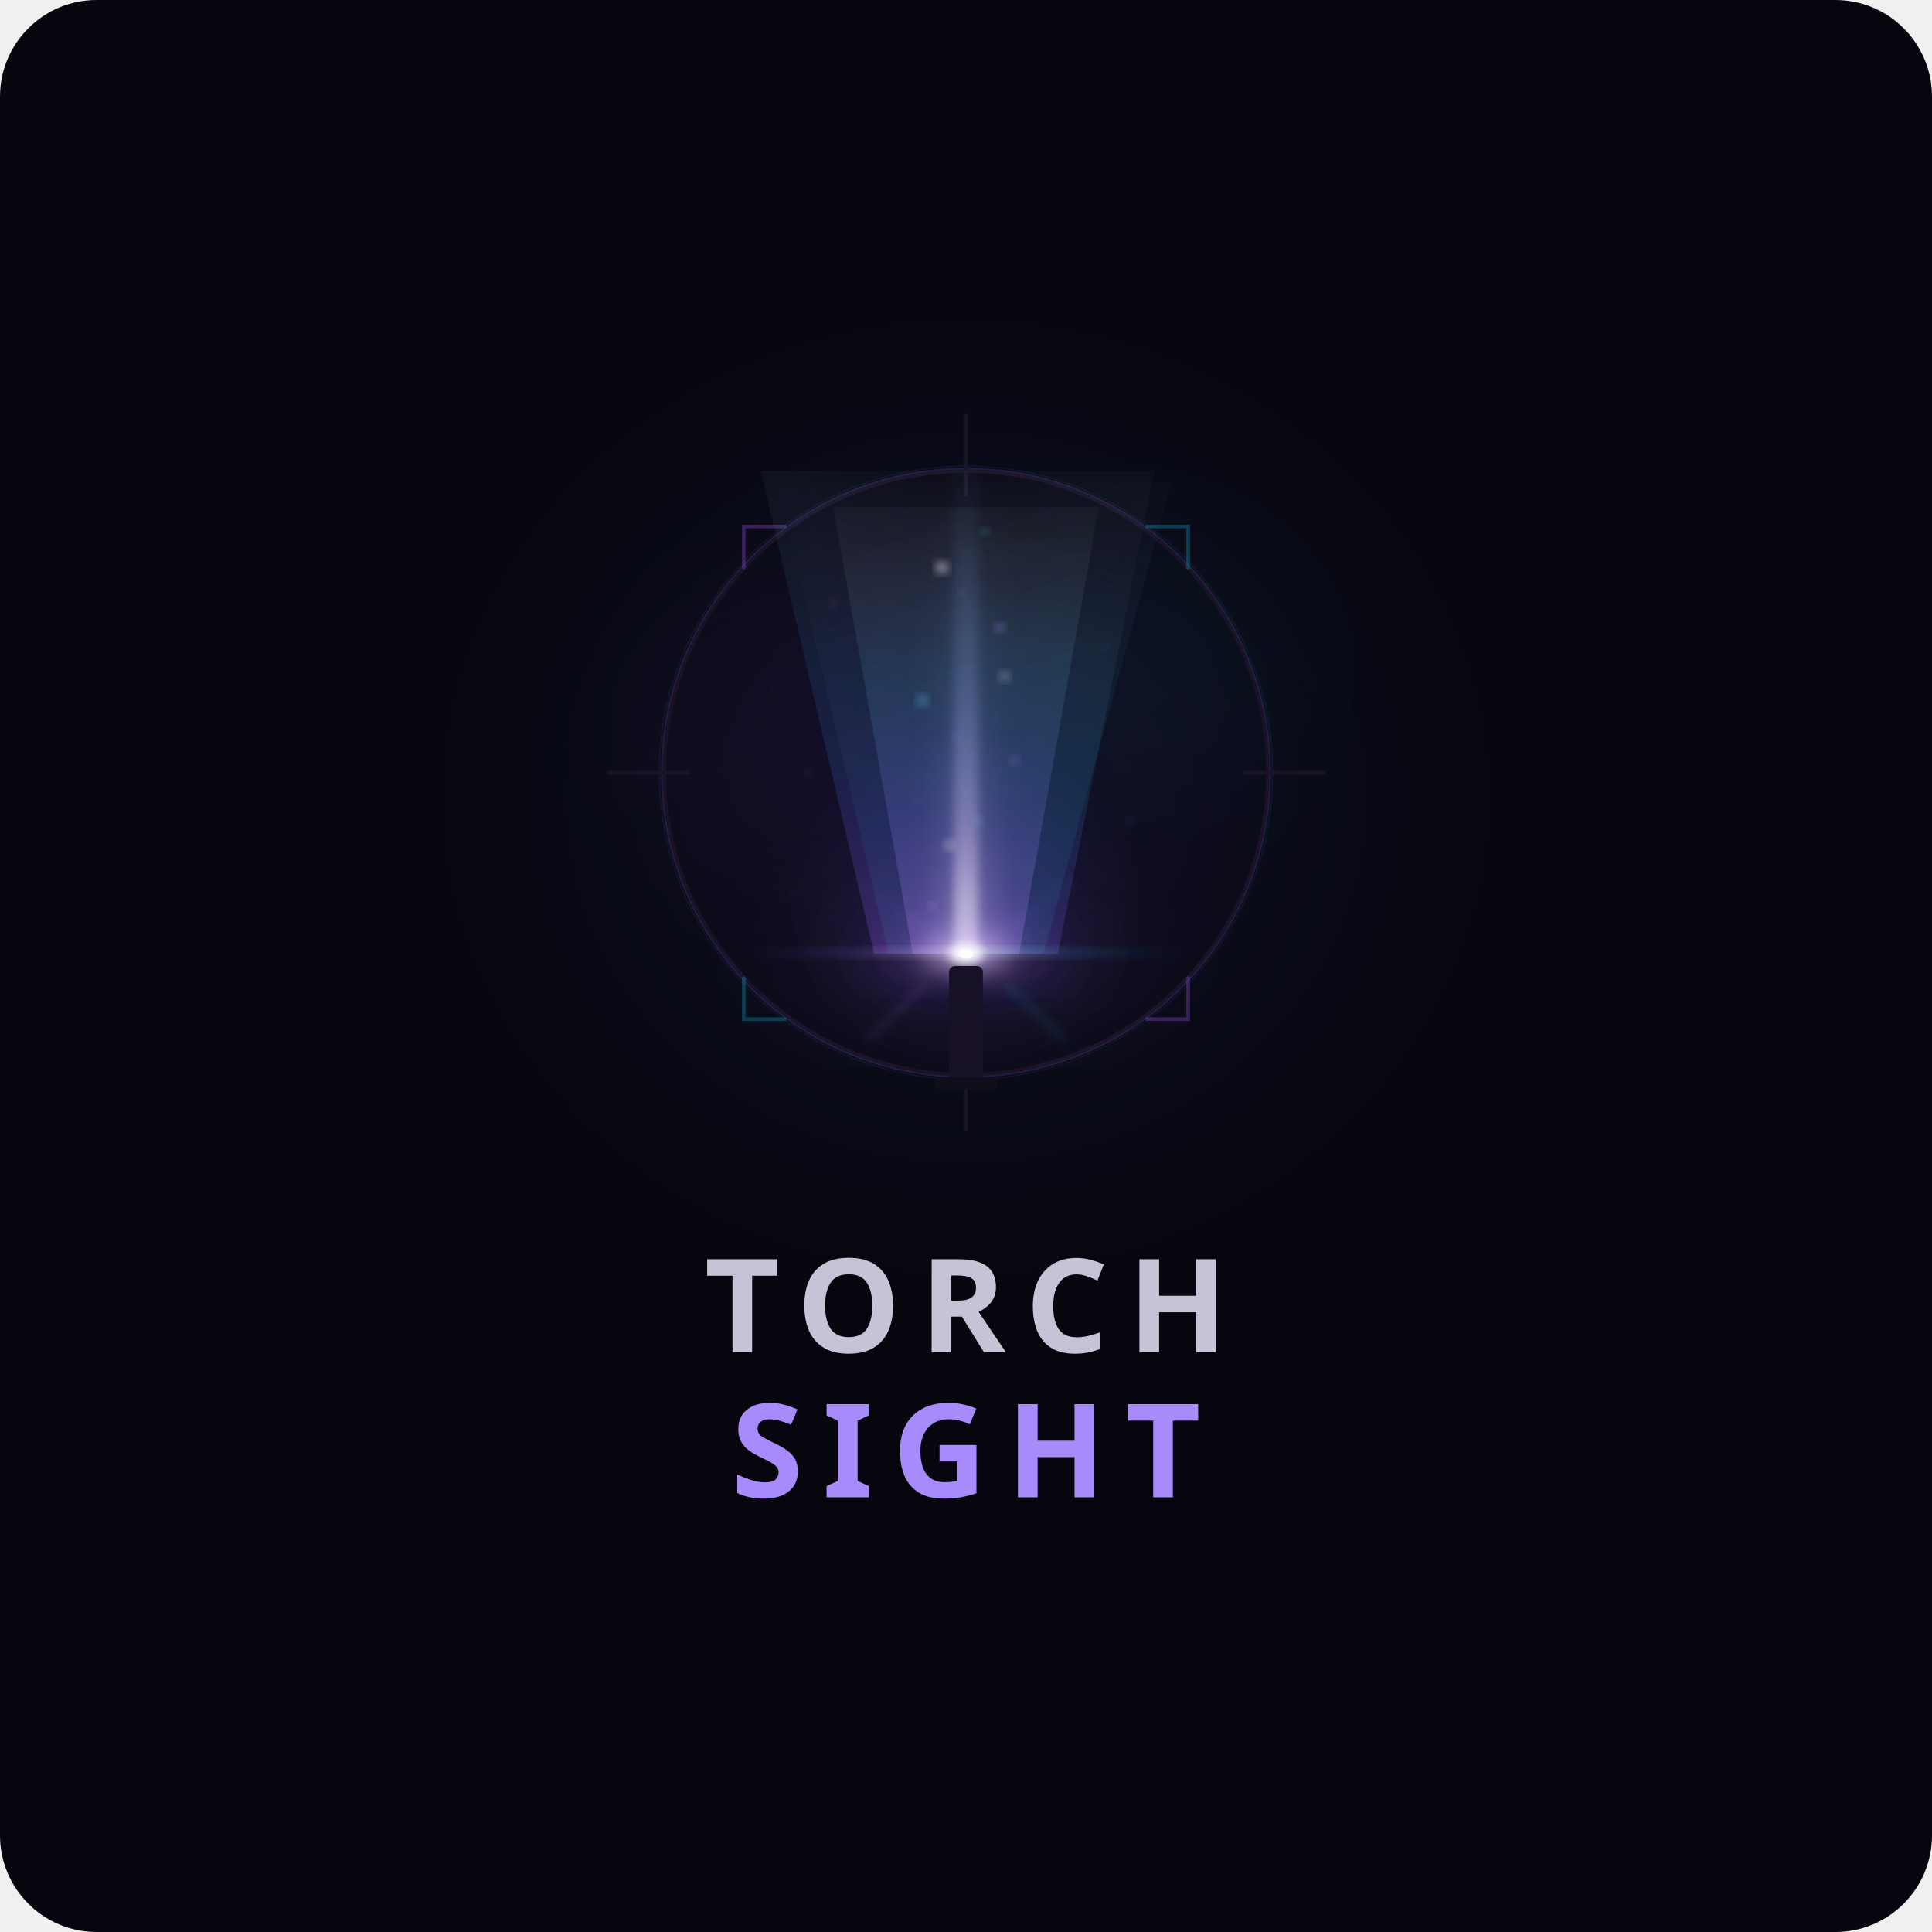
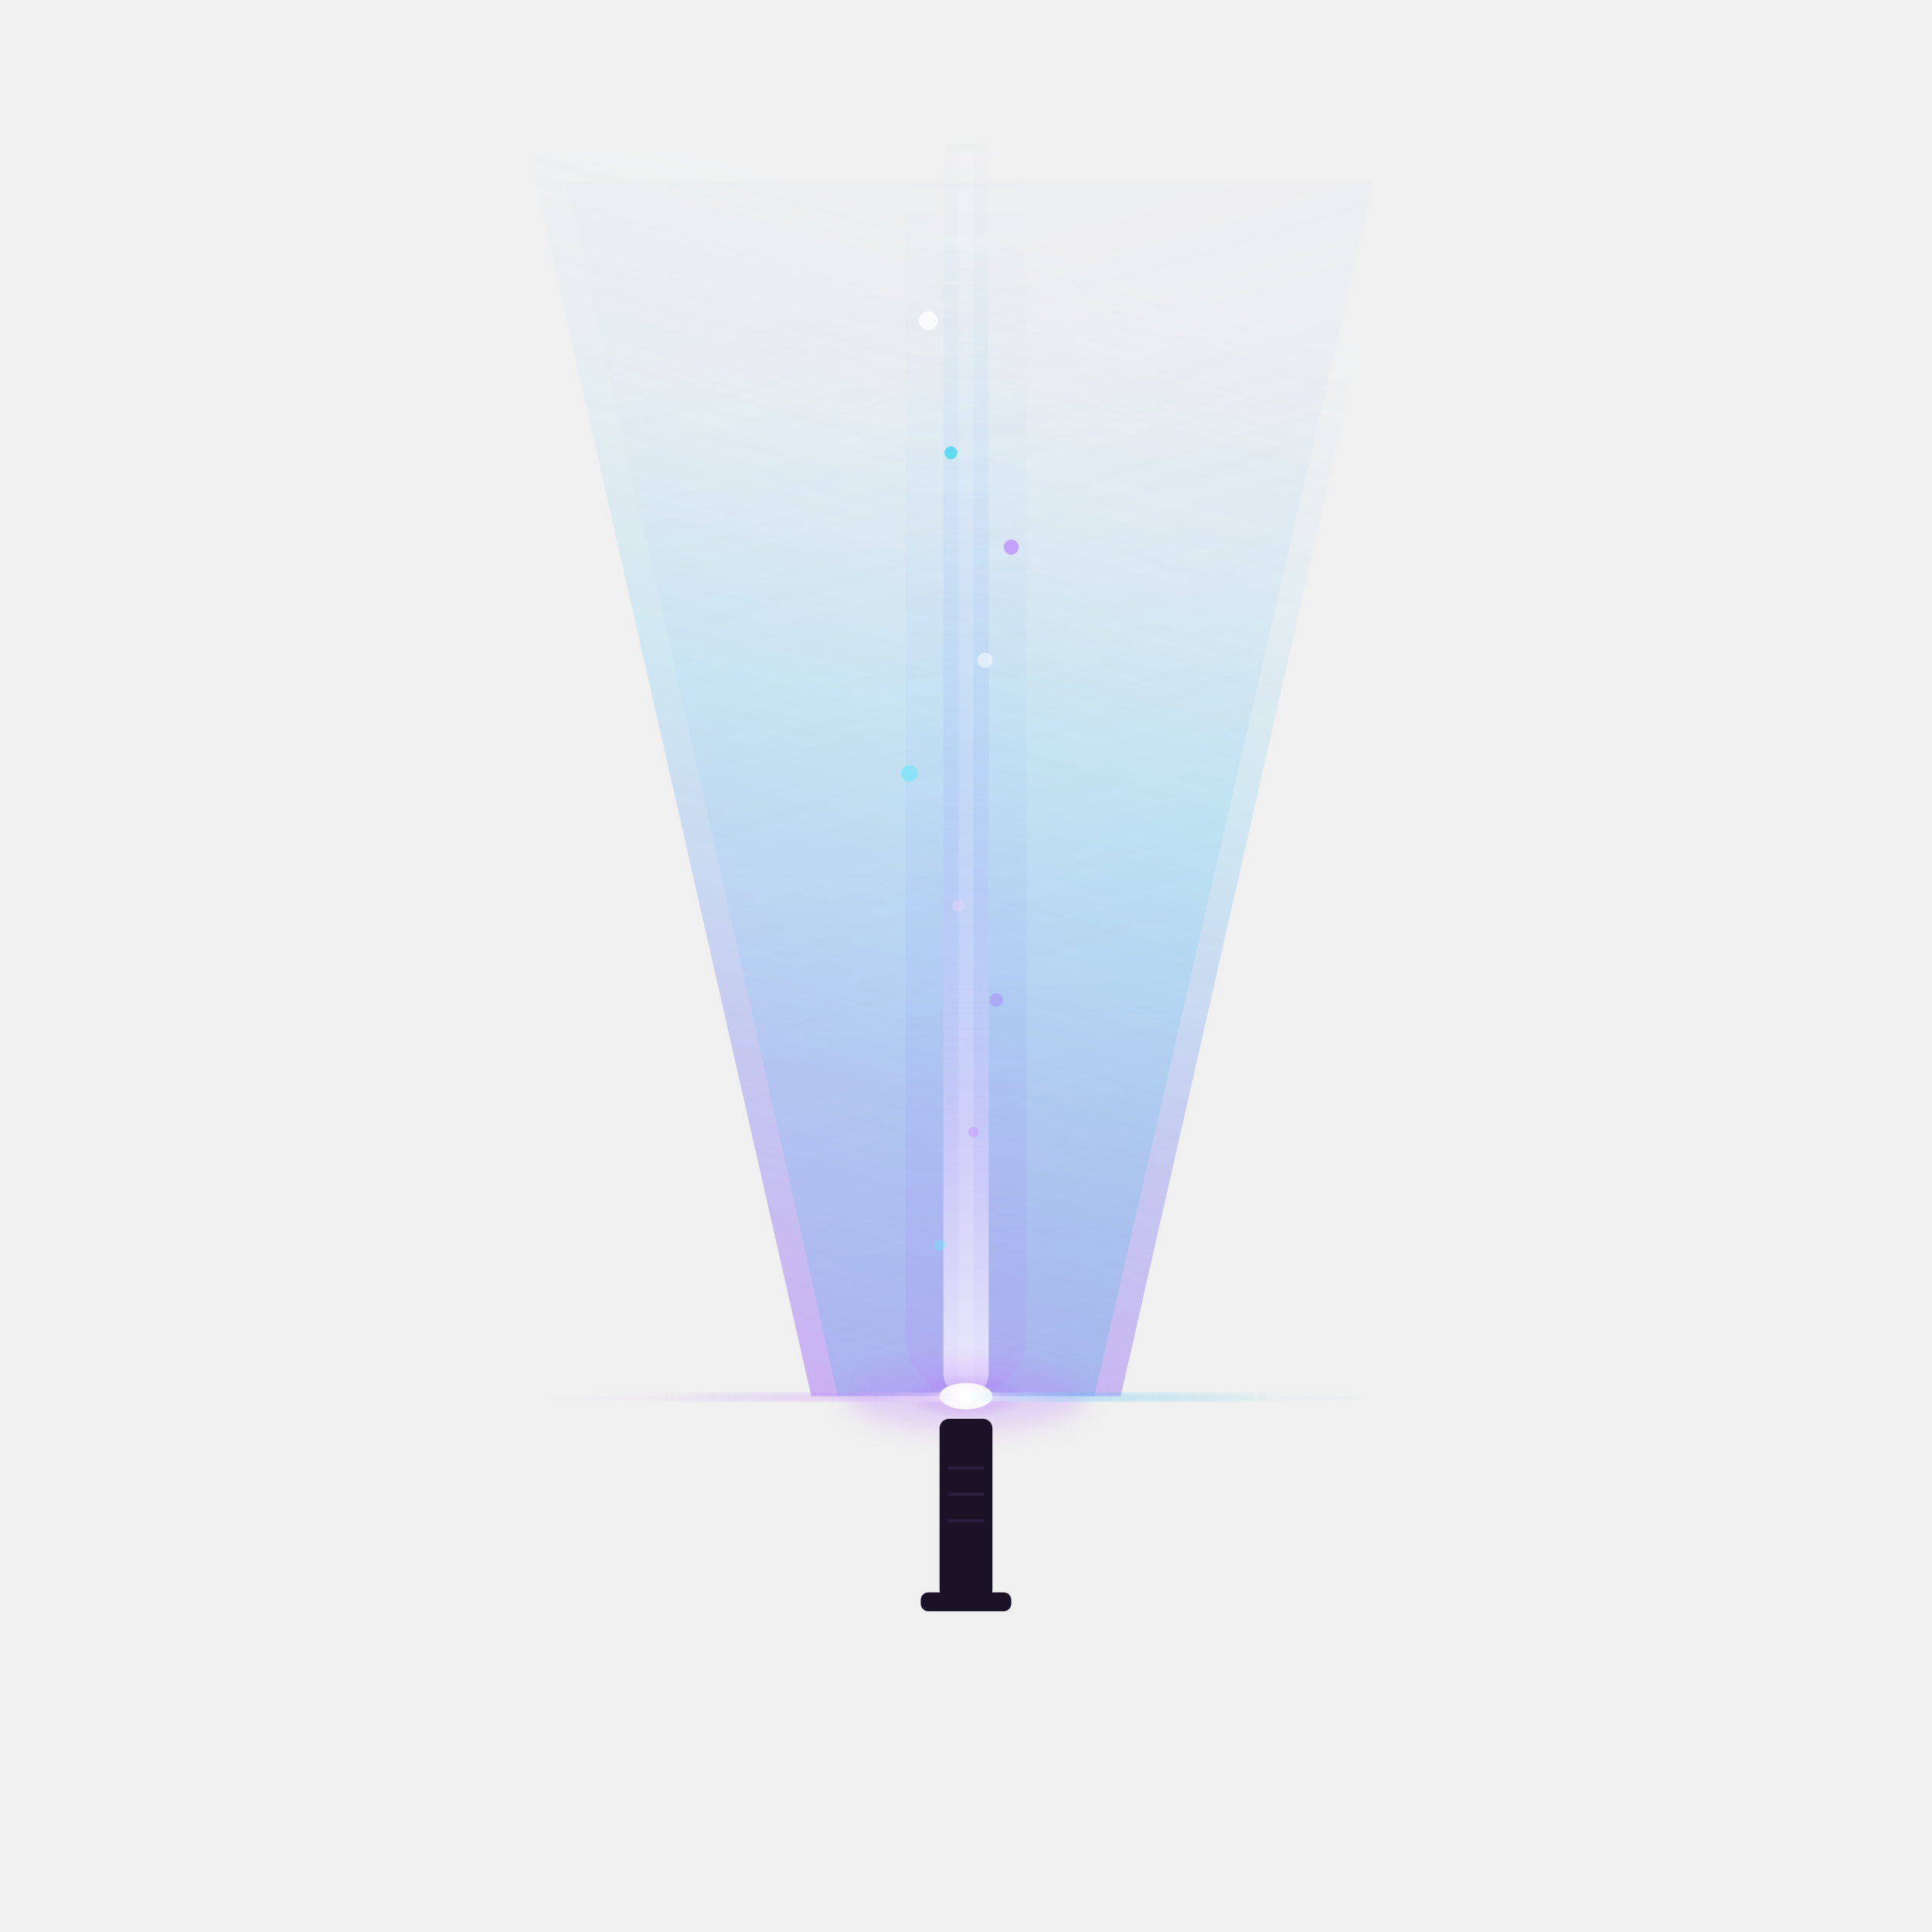
- <svg xmlns="http://www.w3.org/2000/svg" viewBox="0 0 800 800" width="800" height="800">
+ <svg xmlns="http://www.w3.org/2000/svg" viewBox="0 0 512 512" width="512" height="512">
  <defs>
-     <linearGradient id="beamOuter" x1="0%" y1="100%" x2="30%" y2="0%">
-       <stop offset="0%" stop-color="#A855F7" stop-opacity="0.6" />
-       <stop offset="30%" stop-color="#6366F1" stop-opacity="0.4" />
-       <stop offset="60%" stop-color="#38BDF8" stop-opacity="0.2" />
-       <stop offset="100%" stop-color="#E0F2FE" stop-opacity="0.05" />
+     <linearGradient id="beamMain" x1="0%" y1="100%" x2="20%" y2="0%">
+       <stop offset="0%" stop-color="#A855F7" stop-opacity="0.75" />
+       <stop offset="30%" stop-color="#6366F1" stop-opacity="0.5" />
+       <stop offset="60%" stop-color="#38BDF8" stop-opacity="0.3" />
+       <stop offset="100%" stop-color="#E0F2FE" stop-opacity="0.08" />
    </linearGradient>
-     <linearGradient id="beamInner" x1="0%" y1="100%" x2="0%" y2="0%">
-       <stop offset="0%" stop-color="#C084FC" stop-opacity="0.5" />
-       <stop offset="35%" stop-color="#818CF8" stop-opacity="0.35" />
-       <stop offset="65%" stop-color="#7DD3FC" stop-opacity="0.2" />
-       <stop offset="100%" stop-color="#FFFFFF" stop-opacity="0.06" />
+     <linearGradient id="beamTeal" x1="100%" y1="100%" x2="80%" y2="0%">
+       <stop offset="0%" stop-color="#06B6D4" stop-opacity="0.5" />
+       <stop offset="45%" stop-color="#38BDF8" stop-opacity="0.3" />
+       <stop offset="100%" stop-color="#A5B4FC" stop-opacity="0.05" />
    </linearGradient>
-     <linearGradient id="streakV" x1="0%" y1="100%" x2="0%" y2="0%">
-       <stop offset="0%" stop-color="#FFFFFF" stop-opacity="0.9" />
-       <stop offset="25%" stop-color="#E9D5FF" stop-opacity="0.5" />
-       <stop offset="55%" stop-color="#A5B4FC" stop-opacity="0.3" />
+     <linearGradient id="coreStreak" x1="0%" y1="100%" x2="0%" y2="0%">
+       <stop offset="0%" stop-color="#FFFFFF" stop-opacity="0.95" />
+       <stop offset="20%" stop-color="#E9D5FF" stop-opacity="0.6" />
+       <stop offset="50%" stop-color="#A5B4FC" stop-opacity="0.3" />
      <stop offset="100%" stop-color="#7DD3FC" stop-opacity="0" />
    </linearGradient>
-     <linearGradient id="flareH" x1="0%" y1="0%" x2="100%" y2="0%">
+     <linearGradient id="coreWide" x1="0%" y1="100%" x2="0%" y2="0%">
+       <stop offset="0%" stop-color="#C084FC" stop-opacity="0.4" />
+       <stop offset="30%" stop-color="#818CF8" stop-opacity="0.2" />
+       <stop offset="100%" stop-color="#7DD3FC" stop-opacity="0" />
+     </linearGradient>
+     <linearGradient id="flare" x1="0%" y1="0%" x2="100%" y2="0%">
      <stop offset="0%" stop-color="#A855F7" stop-opacity="0" />
-       <stop offset="25%" stop-color="#C084FC" stop-opacity="0.3" />
-       <stop offset="50%" stop-color="#FFFFFF" stop-opacity="0.75" />
-       <stop offset="75%" stop-color="#38BDF8" stop-opacity="0.3" />
+       <stop offset="30%" stop-color="#C084FC" stop-opacity="0.35" />
+       <stop offset="50%" stop-color="#FFFFFF" stop-opacity="0.8" />
+       <stop offset="70%" stop-color="#38BDF8" stop-opacity="0.35" />
      <stop offset="100%" stop-color="#06B6D4" stop-opacity="0" />
    </linearGradient>
-     <radialGradient id="hazeOuter" cx="50%" cy="50%" r="45%">
-       <stop offset="0%" stop-color="#7C3AED" stop-opacity="0.1" />
-       <stop offset="50%" stop-color="#6366F1" stop-opacity="0.05" />
-       <stop offset="100%" stop-color="#0EA5E9" stop-opacity="0" />
-     </radialGradient>
-     <radialGradient id="hazeInner" cx="50%" cy="55%" r="25%">
-       <stop offset="0%" stop-color="#A855F7" stop-opacity="0.12" />
-       <stop offset="100%" stop-color="#6366F1" stop-opacity="0" />
-     </radialGradient>
    <radialGradient id="sourceGlow" cx="50%" cy="50%" r="50%">
-       <stop offset="0%" stop-color="#FFFFFF" />
-       <stop offset="25%" stop-color="#E9D5FF" stop-opacity="0.8" />
-       <stop offset="55%" stop-color="#A855F7" stop-opacity="0.4" />
+       <stop offset="0%" stop-color="#FFFFFF" stop-opacity="0.9" />
+       <stop offset="30%" stop-color="#E9D5FF" stop-opacity="0.5" />
+       <stop offset="60%" stop-color="#A855F7" stop-opacity="0.2" />
      <stop offset="100%" stop-color="#7C3AED" stop-opacity="0" />
    </radialGradient>
-     <linearGradient id="beamShift" x1="100%" y1="100%" x2="70%" y2="0%">
-       <stop offset="0%" stop-color="#06B6D4" stop-opacity="0.4" />
-       <stop offset="40%" stop-color="#38BDF8" stop-opacity="0.25" />
-       <stop offset="100%" stop-color="#A5B4FC" stop-opacity="0.03" />
-     </linearGradient>
-     <filter id="softGlow" x="-50%" y="-50%" width="200%" height="200%">
-       <feGaussianBlur in="SourceGraphic" stdDeviation="2" />
-     </filter>
-     <filter id="medGlow" x="-50%" y="-50%" width="200%" height="200%">
-       <feGaussianBlur in="SourceGraphic" stdDeviation="5" />
-     </filter>
-     <filter id="wideGlow" x="-50%" y="-50%" width="200%" height="200%">
-       <feGaussianBlur in="SourceGraphic" stdDeviation="10" />
-     </filter>
-     <filter id="ultraGlow" x="-50%" y="-50%" width="200%" height="200%">
-       <feGaussianBlur in="SourceGraphic" stdDeviation="18" />
-     </filter>
-     <filter id="megaGlow" x="-80%" y="-80%" width="260%" height="260%">
-       <feGaussianBlur in="SourceGraphic" stdDeviation="25" />
+     <filter id="sourceBloom" x="-50%" y="-50%" width="200%" height="200%">
+       <feGaussianBlur in="SourceGraphic" stdDeviation="3" />
    </filter>
  </defs>
-   <rect width="800" height="800" fill="#07060F" rx="40" />
-   <ellipse cx="400" cy="330" rx="250" ry="230" fill="url(#hazeOuter)" />
-   <ellipse cx="400" cy="360" rx="150" ry="140" fill="url(#hazeInner)" />
-   <ellipse cx="340" cy="300" rx="80" ry="60" fill="#7C3AED" opacity="0.04" filter="url(#megaGlow)" />
-   <ellipse cx="460" cy="280" rx="70" ry="55" fill="#06B6D4" opacity="0.04" filter="url(#megaGlow)" />
-   <circle cx="400" cy="320" r="125" fill="none" stroke="#1A1328" stroke-width="1.5" />
-   <circle cx="400" cy="320" r="126" fill="none" stroke="#8B5CF6" stroke-width="0.6" stroke-opacity="0.2" />
-   <circle cx="400" cy="320" r="127" fill="none" stroke="#06B6D4" stroke-width="0.4" stroke-opacity="0.1" />
-   <line x1="400" y1="172" x2="400" y2="205" stroke="#1A1328" stroke-width="1.5" stroke-linecap="round" />
-   <line x1="400" y1="435" x2="400" y2="468" stroke="#1A1328" stroke-width="1.5" stroke-linecap="round" />
-   <line x1="252" y1="320" x2="285" y2="320" stroke="#1A1328" stroke-width="1.5" stroke-linecap="round" />
-   <line x1="515" y1="320" x2="548" y2="320" stroke="#1A1328" stroke-width="1.5" stroke-linecap="round" />
-   <path d="M 308 235 L 308 218 L 325 218" fill="none" stroke="#A855F7" stroke-width="1.5" stroke-linecap="round" stroke-opacity="0.3" />
-   <path d="M 492 235 L 492 218 L 475 218" fill="none" stroke="#06B6D4" stroke-width="1.5" stroke-linecap="round" stroke-opacity="0.3" />
-   <path d="M 308 405 L 308 422 L 325 422" fill="none" stroke="#06B6D4" stroke-width="1.5" stroke-linecap="round" stroke-opacity="0.3" />
-   <path d="M 492 405 L 492 422 L 475 422" fill="none" stroke="#A855F7" stroke-width="1.5" stroke-linecap="round" stroke-opacity="0.3" />
-   <ellipse cx="400" cy="395" rx="70" ry="18" fill="#A855F7" opacity="0.1" filter="url(#megaGlow)" />
-   <ellipse cx="400" cy="395" rx="50" ry="12" fill="#6366F1" opacity="0.12" filter="url(#ultraGlow)" />
-   <polygon points="362,395 315,195 478,195 438,395" fill="url(#beamOuter)" opacity="0.45" />
-   <polygon points="368,395 322,200 485,200 432,395" fill="url(#beamShift)" opacity="0.3" />
-   <polygon points="378,395 345,210 455,210 422,395" fill="url(#beamInner)" opacity="0.5" />
-   <rect x="395" y="190" width="10" height="205" fill="url(#streakV)" opacity="0.7" filter="url(#softGlow)" />
-   <rect x="387" y="200" width="26" height="195" fill="url(#streakV)" opacity="0.2" filter="url(#medGlow)" />
-   <ellipse cx="400" cy="395" rx="35" ry="9" fill="#C084FC" opacity="0.25" filter="url(#wideGlow)" />
-   <ellipse cx="400" cy="395" rx="18" ry="7" fill="#E9D5FF" opacity="0.5" filter="url(#medGlow)" />
-   <ellipse cx="400" cy="395" rx="7" ry="4" fill="#FFFFFF" opacity="0.95" filter="url(#softGlow)" />
-   <ellipse cx="400" cy="395" rx="3" ry="2" fill="#FFFFFF" />
-   <rect x="310" y="393" width="180" height="3" fill="url(#flareH)" opacity="0.6" filter="url(#softGlow)" />
-   <rect x="280" y="393.5" width="240" height="2" fill="url(#flareH)" opacity="0.2" filter="url(#medGlow)" />
-   <line x1="383" y1="408" x2="360" y2="430" stroke="#C084FC" stroke-width="1.2" stroke-linecap="round" opacity="0.25" filter="url(#softGlow)" />
-   <line x1="417" y1="408" x2="440" y2="430" stroke="#22D3EE" stroke-width="1.2" stroke-linecap="round" opacity="0.25" filter="url(#softGlow)" />
-   <line x1="380" y1="382" x2="355" y2="365" stroke="#A78BFA" stroke-width="0.8" stroke-linecap="round" opacity="0.15" filter="url(#softGlow)" />
-   <line x1="420" y1="382" x2="445" y2="365" stroke="#67E8F9" stroke-width="0.8" stroke-linecap="round" opacity="0.15" filter="url(#softGlow)" />
-   <circle cx="390" cy="235" r="2" fill="#FFFFFF" opacity="0.8" filter="url(#softGlow)" />
-   <circle cx="414" cy="260" r="1.5" fill="#C084FC" opacity="0.7" filter="url(#softGlow)" />
-   <circle cx="382" cy="290" r="1.8" fill="#67E8F9" opacity="0.6" filter="url(#softGlow)" />
-   <circle cx="420" cy="315" r="1.3" fill="#A78BFA" opacity="0.65" filter="url(#softGlow)" />
-   <circle cx="393" cy="350" r="1.6" fill="#FFFFFF" opacity="0.6" filter="url(#softGlow)" />
-   <circle cx="408" cy="220" r="1.2" fill="#22D3EE" opacity="0.65" filter="url(#softGlow)" />
-   <circle cx="386" cy="375" r="1.1" fill="#E9D5FF" opacity="0.5" filter="url(#softGlow)" />
-   <circle cx="416" cy="280" r="1.7" fill="#FFFFFF" opacity="0.5" filter="url(#softGlow)" />
-   <circle cx="396" cy="305" r="1.1" fill="#818CF8" opacity="0.5" filter="url(#softGlow)" />
-   <circle cx="405" cy="340" r="1.4" fill="#67E8F9" opacity="0.45" filter="url(#softGlow)" />
-   <circle cx="398" cy="245" r="0.9" fill="#F0ABFC" opacity="0.55" filter="url(#softGlow)" />
-   <circle cx="345" cy="250" r="1.1" fill="#C084FC" opacity="0.35" filter="url(#softGlow)" />
-   <circle cx="458" cy="268" r="0.9" fill="#22D3EE" opacity="0.35" filter="url(#softGlow)" />
-   <circle cx="335" cy="320" r="1" fill="#67E8F9" opacity="0.25" filter="url(#softGlow)" />
-   <circle cx="468" cy="340" r="1.2" fill="#A78BFA" opacity="0.28" filter="url(#softGlow)" />
-   <circle cx="328" cy="370" r="0.9" fill="#F0ABFC" opacity="0.2" filter="url(#softGlow)" />
-   <circle cx="472" cy="305" r="0.8" fill="#22D3EE" opacity="0.25" filter="url(#softGlow)" />
-   <circle cx="320" cy="285" r="0.7" fill="#818CF8" opacity="0.22" filter="url(#softGlow)" />
-   <circle cx="480" cy="380" r="0.9" fill="#C084FC" opacity="0.18" filter="url(#softGlow)" />
-   <circle cx="350" cy="385" r="0.6" fill="#67E8F9" opacity="0.15" filter="url(#softGlow)" />
-   <circle cx="455" cy="230" r="0.8" fill="#A78BFA" opacity="0.2" filter="url(#softGlow)" />
-   <rect x="393" y="400" width="14" height="48" rx="2.5" fill="#110E1C" />
-   <rect x="393" y="400" width="14" height="48" rx="2.5" fill="#8B5CF6" opacity="0.05" />
-   <line x1="395.5" y1="414" x2="404.5" y2="414" stroke="#1A1328" stroke-width="1" stroke-linecap="round" />
-   <line x1="395.5" y1="420" x2="404.5" y2="420" stroke="#1A1328" stroke-width="1" stroke-linecap="round" />
-   <line x1="395.5" y1="426" x2="404.5" y2="426" stroke="#1A1328" stroke-width="1" stroke-linecap="round" />
-   <line x1="395.5" y1="432" x2="404.5" y2="432" stroke="#1A1328" stroke-width="1" stroke-linecap="round" />
-   <line x1="395.5" y1="438" x2="404.5" y2="438" stroke="#1A1328" stroke-width="1" stroke-linecap="round" />
-   <rect x="387" y="446" width="26" height="5" rx="2" fill="#110E1C" />
-   <text x="400" y="560" text-anchor="middle" font-family="'Fira Code'" font-size="54" font-weight="bold" letter-spacing="8" fill="#C8C2D6">TORCH</text>
-   <text x="400" y="620" text-anchor="middle" font-family="'Fira Code'" font-size="54" font-weight="bold" letter-spacing="8" fill="#A78BFA">SIGHT</text>
+   <polygon points="215,370 140,40 372,40 297,370" fill="url(#beamMain)" opacity="0.6" />
+   <polygon points="222,370 150,48 364,48 290,370" fill="url(#beamTeal)" opacity="0.4" />
+   <rect x="240" y="38" width="32" height="332" fill="url(#coreWide)" opacity="0.5" rx="16" />
+   <rect x="250" y="35" width="12" height="335" fill="url(#coreStreak)" opacity="0.8" rx="6" />
+   <rect x="254" y="40" width="4" height="328" fill="#FFFFFF" opacity="0.15" rx="2" />
+   <ellipse cx="256" cy="370" rx="32" ry="9" fill="#C084FC" opacity="0.3" filter="url(#sourceBloom)" />
+   <ellipse cx="256" cy="370" rx="16" ry="6" fill="url(#sourceGlow)" opacity="0.7" />
+   <ellipse cx="256" cy="370" rx="7" ry="3.5" fill="#FFFFFF" opacity="0.9" />
+   <ellipse cx="256" cy="370" rx="3" ry="1.8" fill="#FFFFFF" />
+   <rect x="170" y="369" width="172" height="2.5" fill="url(#flare)" opacity="0.55" rx="1.25" />
+   <rect x="145" y="369.8" width="222" height="1.2" fill="url(#flare)" opacity="0.2" rx="0.6" />
+   <circle cx="246" cy="85" r="2.5" fill="#FFFFFF" opacity="0.8" />
+   <circle cx="268" cy="145" r="2" fill="#C084FC" opacity="0.7" />
+   <circle cx="241" cy="205" r="2.2" fill="#67E8F9" opacity="0.6" />
+   <circle cx="264" cy="265" r="1.8" fill="#A78BFA" opacity="0.55" />
+   <circle cx="252" cy="120" r="1.7" fill="#22D3EE" opacity="0.65" />
+   <circle cx="261" cy="175" r="2" fill="#FFFFFF" opacity="0.5" />
+   <circle cx="254" cy="240" r="1.6" fill="#E9D5FF" opacity="0.45" />
+   <circle cx="249" cy="330" r="1.5" fill="#67E8F9" opacity="0.4" />
+   <circle cx="258" cy="300" r="1.4" fill="#C084FC" opacity="0.4" />
+   <rect x="249" y="376" width="14" height="48" rx="2.5" fill="#1A1328" />
+   <line x1="251.5" y1="389" x2="260.5" y2="389" stroke="#2A2040" stroke-width="0.8" stroke-linecap="round" />
+   <line x1="251.5" y1="396" x2="260.5" y2="396" stroke="#2A2040" stroke-width="0.8" stroke-linecap="round" />
+   <line x1="251.5" y1="403" x2="260.5" y2="403" stroke="#2A2040" stroke-width="0.8" stroke-linecap="round" />
+   <rect x="244" y="422" width="24" height="5" rx="2" fill="#1A1328" />
</svg>
